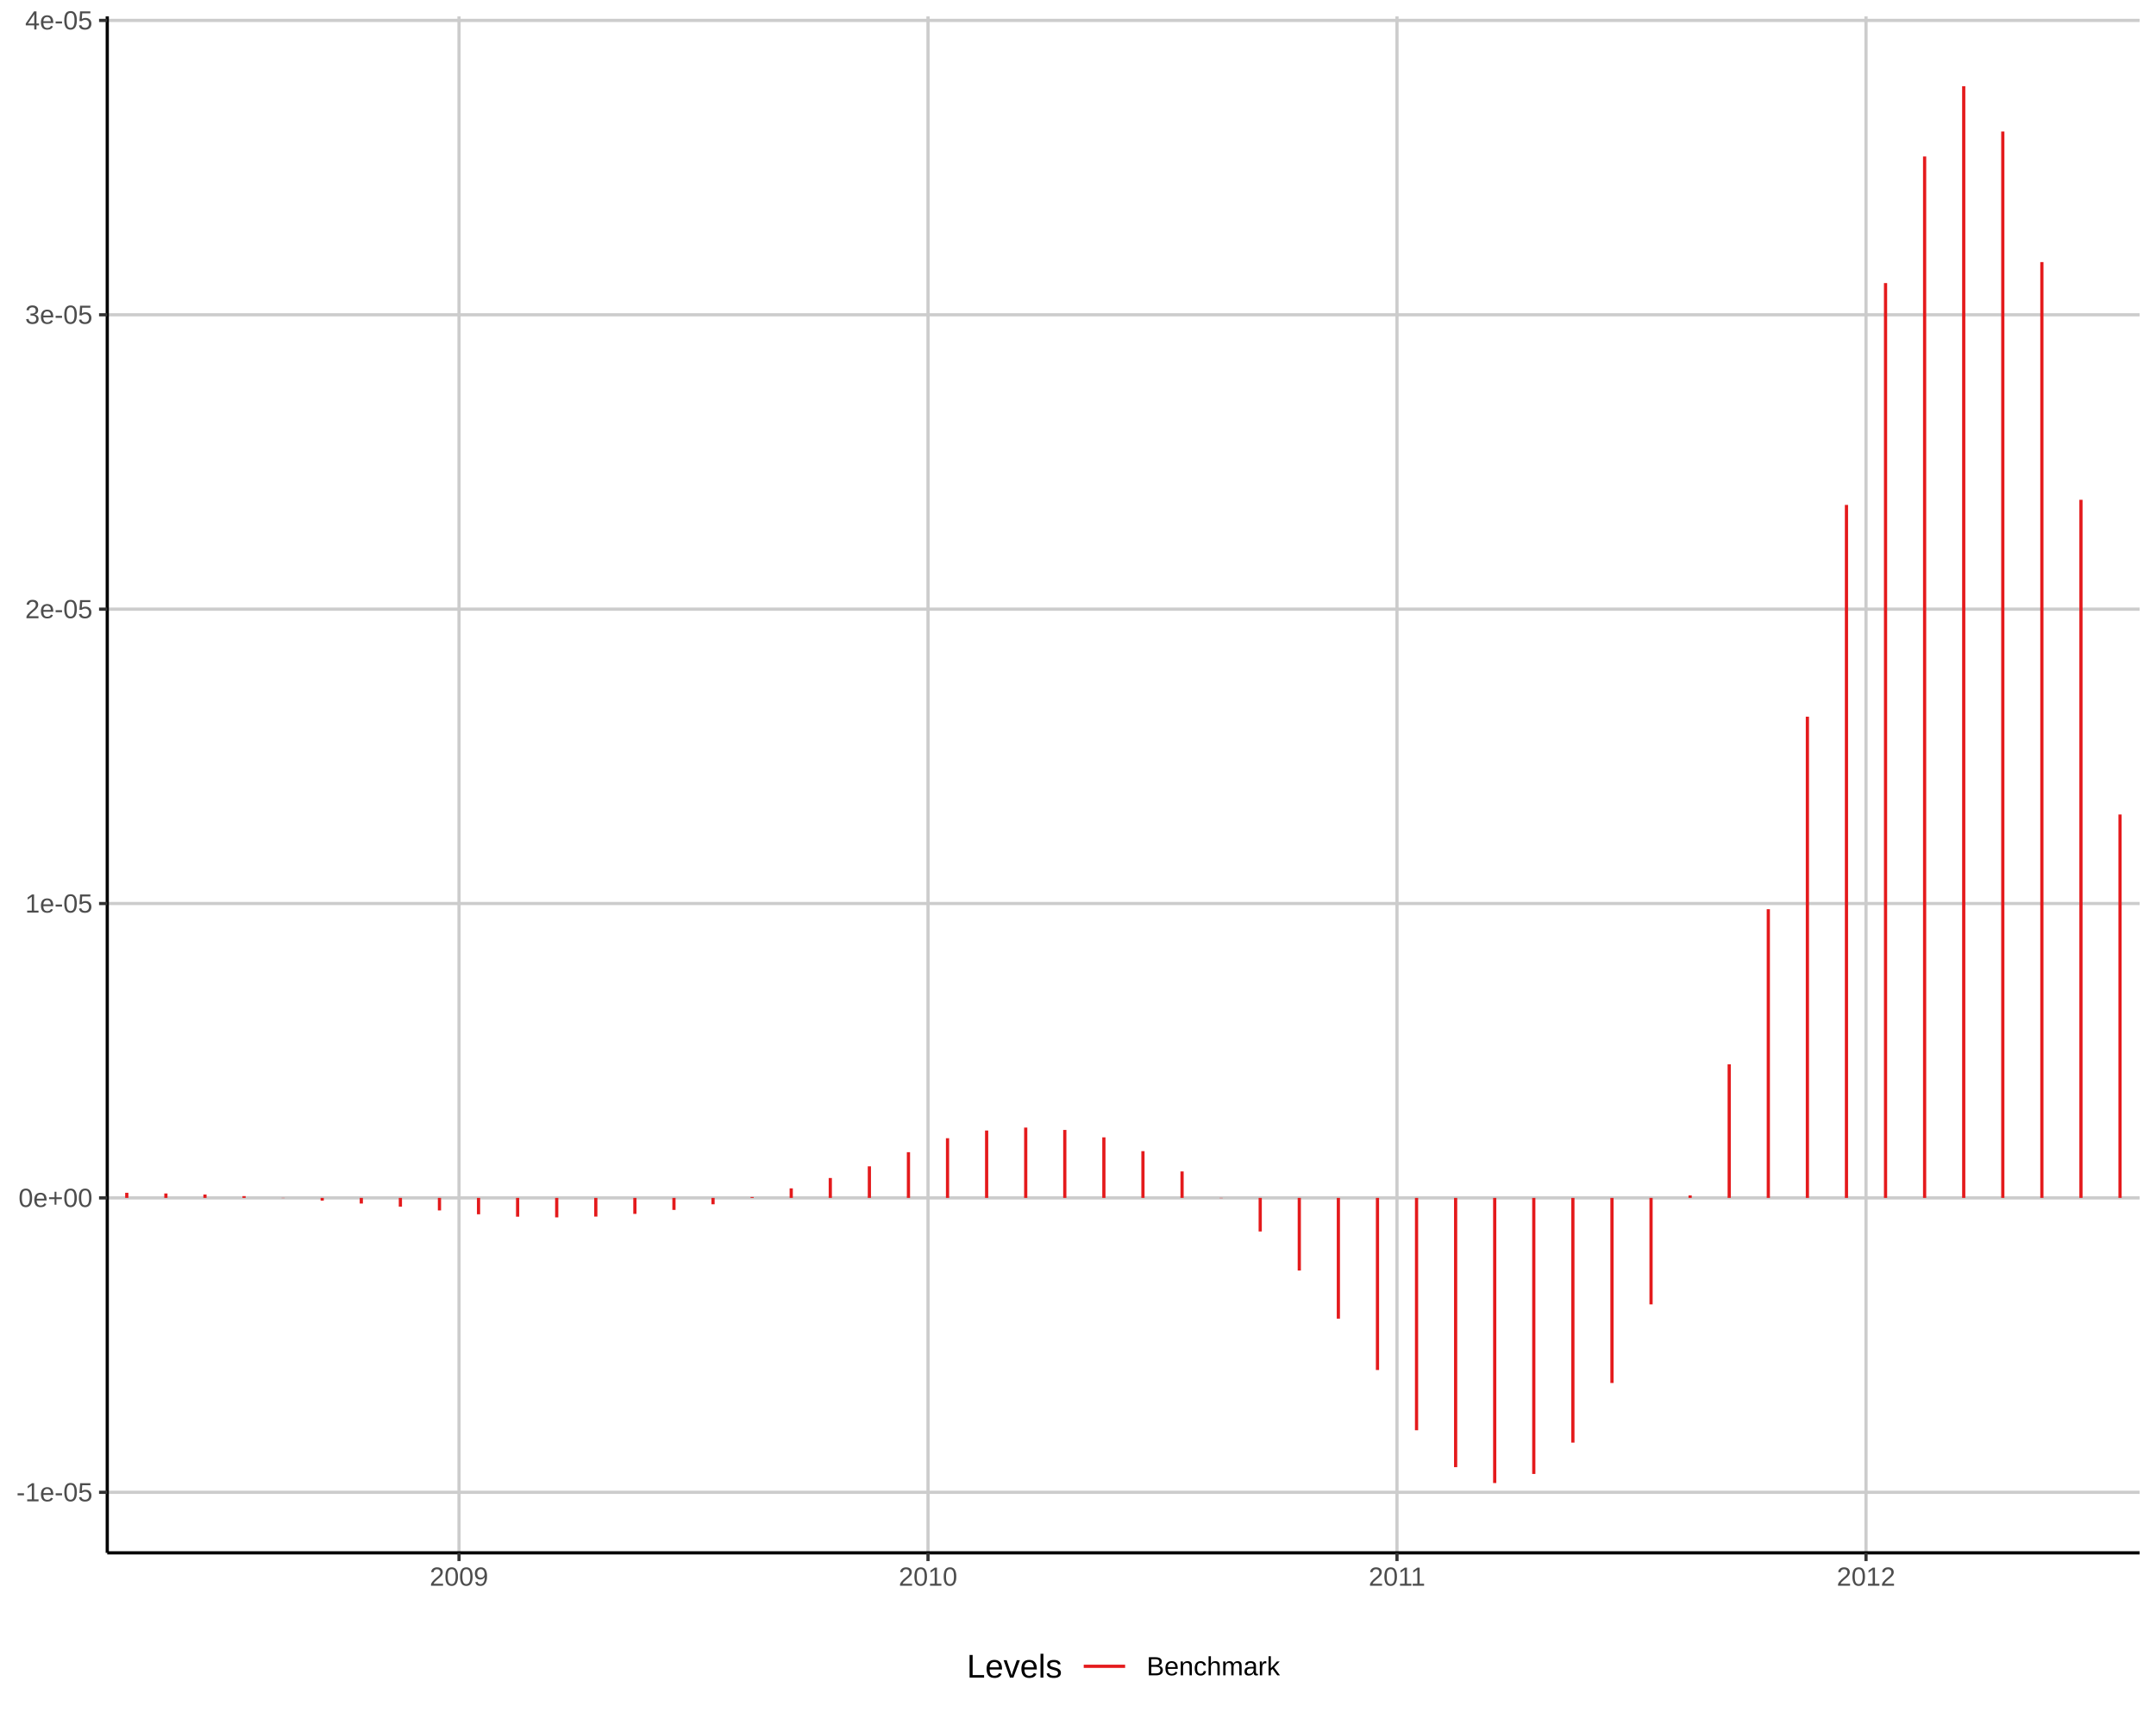
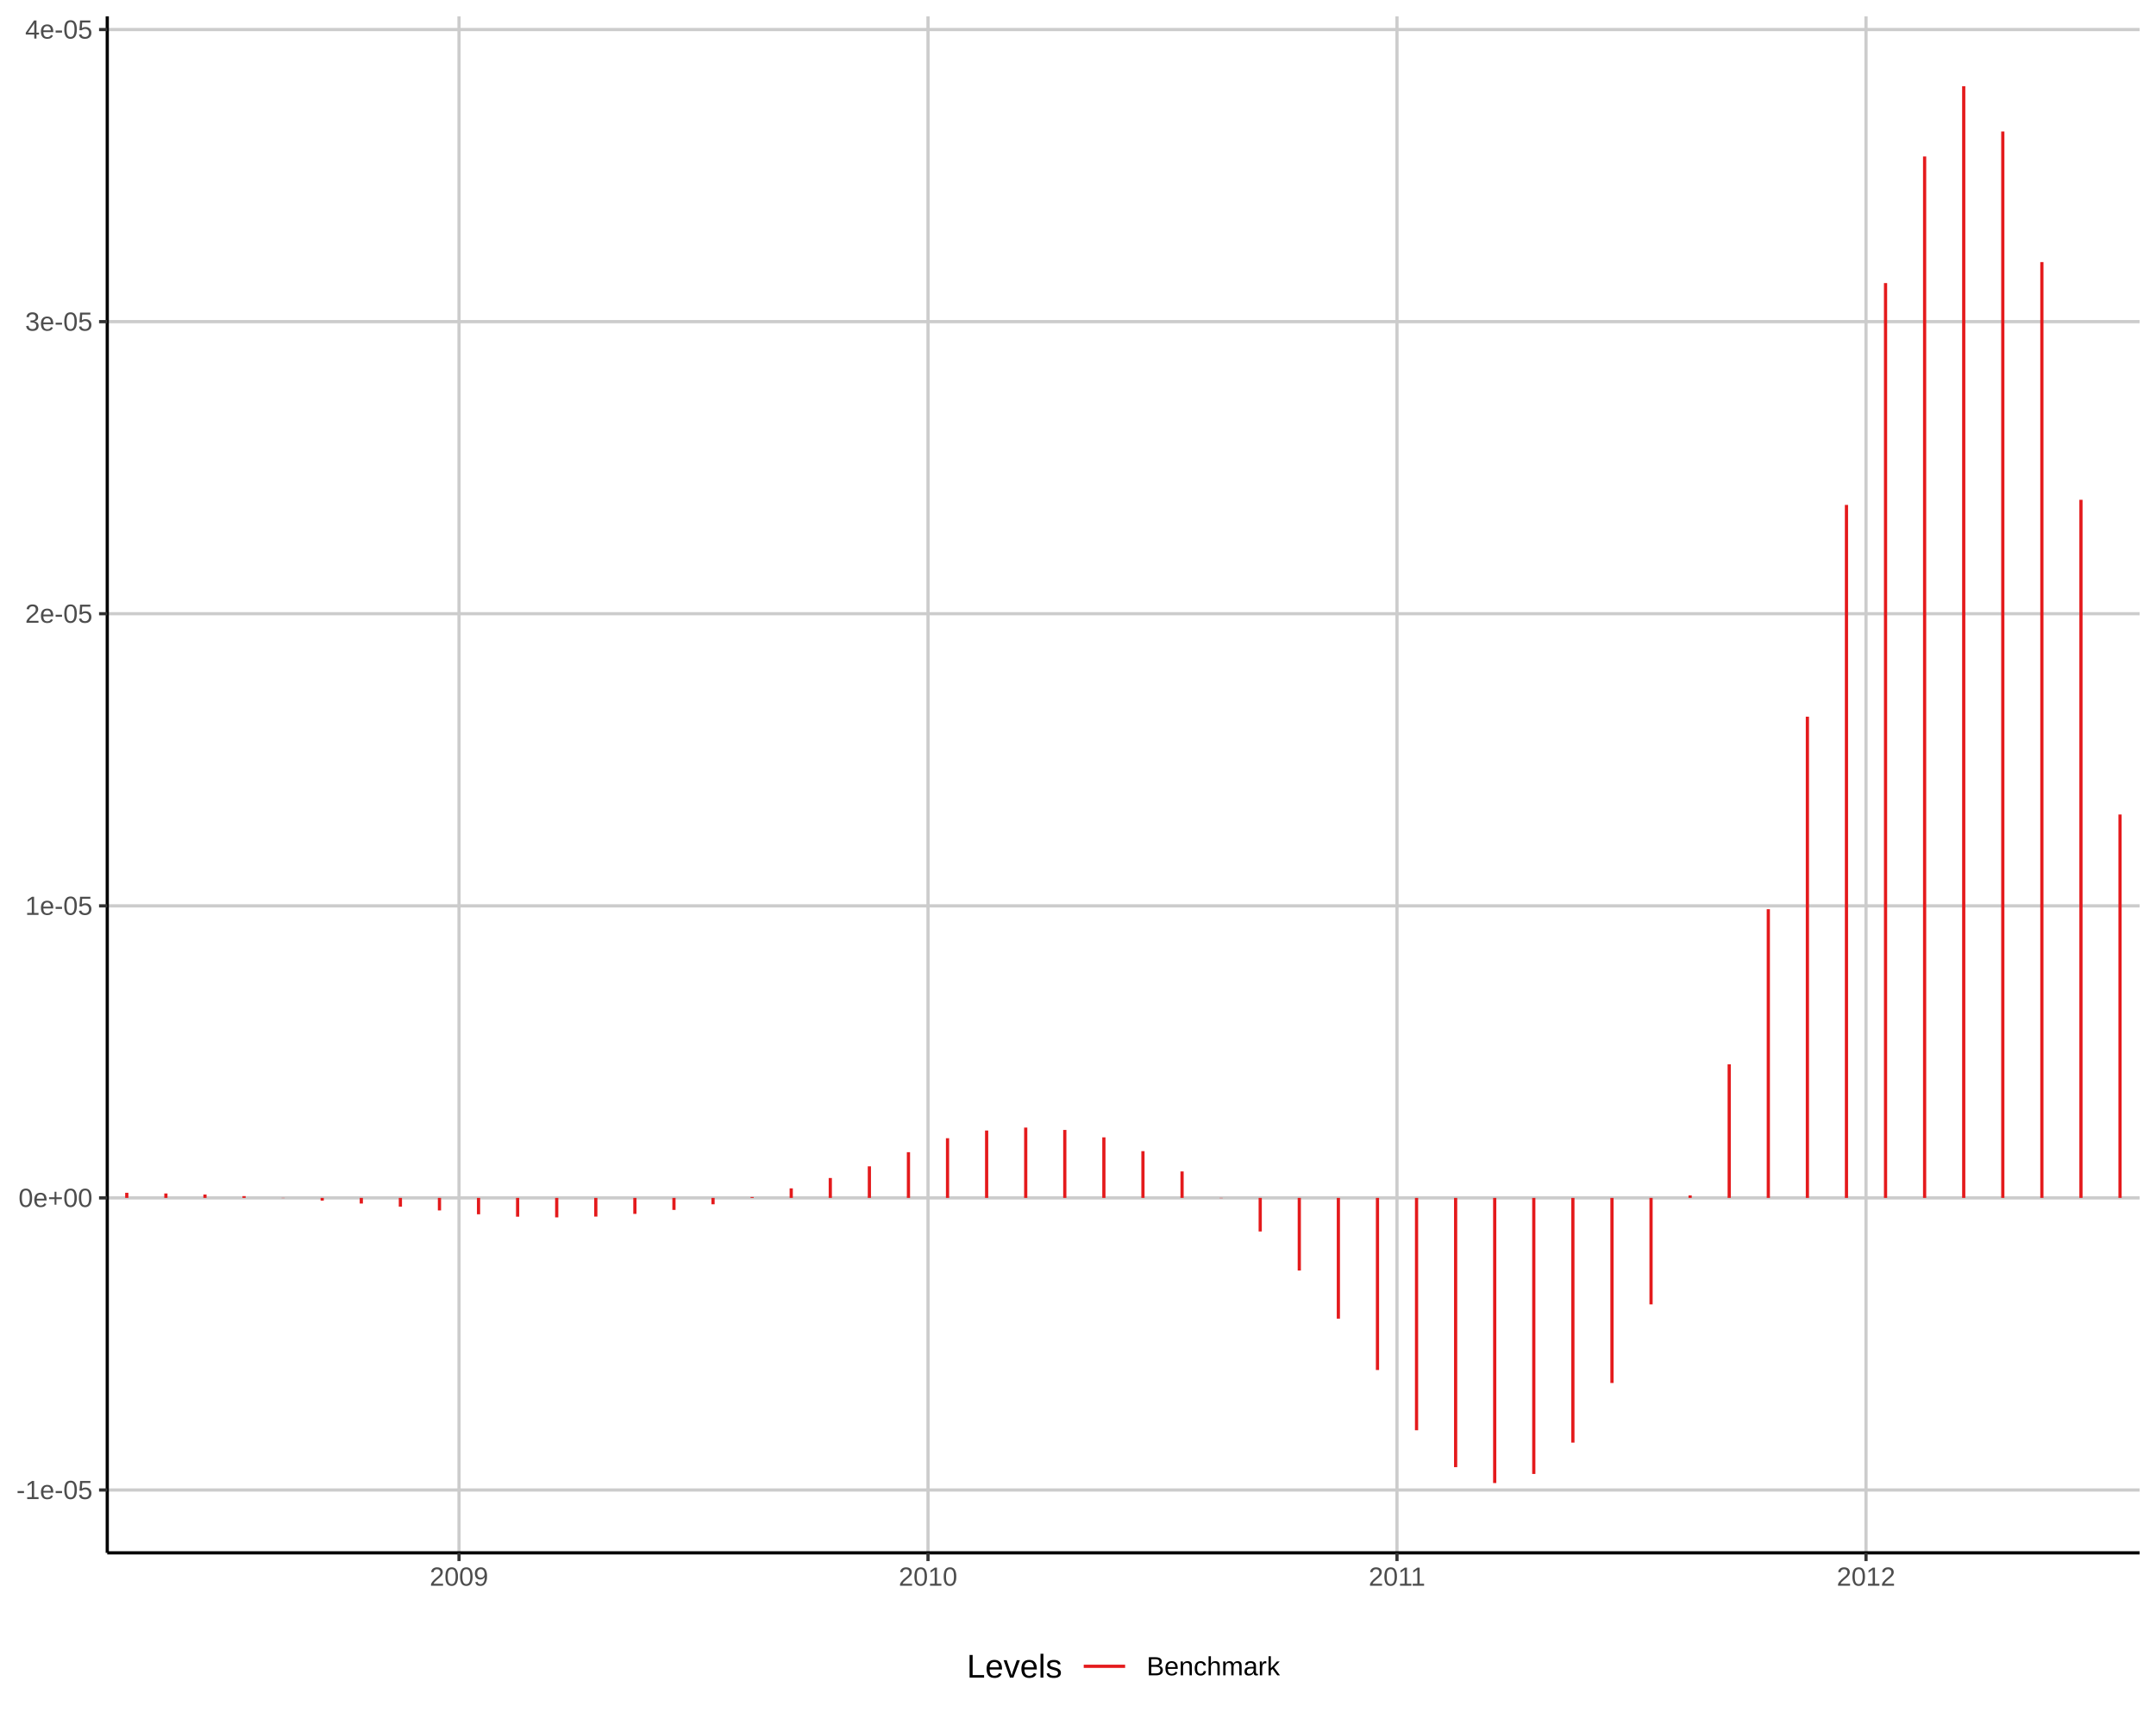
<svg xmlns="http://www.w3.org/2000/svg" viewBox="0 0 720.00 576.00">
  <defs>
    <style type="text/css">
    line, polyline, polygon, path, rect, circle {
      fill: none;
      stroke: #000000;
      stroke-linecap: round;
      stroke-linejoin: round;
      stroke-miterlimit: 10.00;
    }
  </style>
  </defs>
  <rect width="100%" height="100%" style="stroke: none; fill: #FFFFFF;" />
  <rect x="0.00" y="0.00" width="720.00" height="576.00" style="stroke-width: 1.07; stroke: #FFFFFF; fill: #FFFFFF;" />
  <defs>
    <clipPath id="cpMzUuODJ8NzE0LjUyfDUxOC41Mnw1LjQ4">
      <rect x="35.82" y="5.48" width="678.70" height="513.04" />
    </clipPath>
  </defs>
  <rect x="35.82" y="5.48" width="678.70" height="513.04" style="stroke-width: 1.07; stroke: none; fill: #FFFFFF;" clip-path="url(#cpMzUuODJ8NzE0LjUyfDUxOC41Mnw1LjQ4)" />
-   <polyline points="35.82,498.30 714.52,498.30 " style="stroke-width: 1.07; stroke: #CCCCCC; stroke-linecap: butt;" clip-path="url(#cpMzUuODJ8NzE0LjUyfDUxOC41Mnw1LjQ4)" />
+   <polyline points="35.82,497.53 714.52,497.53 " style="stroke-width: 1.07; stroke: #CCCCCC; stroke-linecap: butt;" clip-path="url(#cpMzUuODJ8NzE0LjUyfDUxOC41Mnw1LjQ4)" />
  <polyline points="35.82,400.00 714.52,400.00 " style="stroke-width: 1.07; stroke: #CCCCCC; stroke-linecap: butt;" clip-path="url(#cpMzUuODJ8NzE0LjUyfDUxOC41Mnw1LjQ4)" />
-   <polyline points="35.82,301.70 714.52,301.70 " style="stroke-width: 1.07; stroke: #CCCCCC; stroke-linecap: butt;" clip-path="url(#cpMzUuODJ8NzE0LjUyfDUxOC41Mnw1LjQ4)" />
-   <polyline points="35.82,203.41 714.52,203.41 " style="stroke-width: 1.07; stroke: #CCCCCC; stroke-linecap: butt;" clip-path="url(#cpMzUuODJ8NzE0LjUyfDUxOC41Mnw1LjQ4)" />
-   <polyline points="35.82,105.11 714.52,105.11 " style="stroke-width: 1.07; stroke: #CCCCCC; stroke-linecap: butt;" clip-path="url(#cpMzUuODJ8NzE0LjUyfDUxOC41Mnw1LjQ4)" />
-   <polyline points="35.82,6.81 714.52,6.81 " style="stroke-width: 1.07; stroke: #CCCCCC; stroke-linecap: butt;" clip-path="url(#cpMzUuODJ8NzE0LjUyfDUxOC41Mnw1LjQ4)" />
+   <polyline points="35.82,302.47 714.52,302.47 " style="stroke-width: 1.07; stroke: #CCCCCC; stroke-linecap: butt;" clip-path="url(#cpMzUuODJ8NzE0LjUyfDUxOC41Mnw1LjQ4)" />
+   <polyline points="35.82,204.93 714.52,204.93 " style="stroke-width: 1.07; stroke: #CCCCCC; stroke-linecap: butt;" clip-path="url(#cpMzUuODJ8NzE0LjUyfDUxOC41Mnw1LjQ4)" />
+   <polyline points="35.82,107.40 714.52,107.40 " style="stroke-width: 1.07; stroke: #CCCCCC; stroke-linecap: butt;" clip-path="url(#cpMzUuODJ8NzE0LjUyfDUxOC41Mnw1LjQ4)" />
+   <polyline points="35.82,9.87 714.52,9.87 " style="stroke-width: 1.07; stroke: #CCCCCC; stroke-linecap: butt;" clip-path="url(#cpMzUuODJ8NzE0LjUyfDUxOC41Mnw1LjQ4)" />
  <polyline points="153.29,518.52 153.29,5.48 " style="stroke-width: 1.07; stroke: #CCCCCC; stroke-linecap: butt;" clip-path="url(#cpMzUuODJ8NzE0LjUyfDUxOC41Mnw1LjQ4)" />
  <polyline points="309.91,518.52 309.91,5.48 " style="stroke-width: 1.07; stroke: #CCCCCC; stroke-linecap: butt;" clip-path="url(#cpMzUuODJ8NzE0LjUyfDUxOC41Mnw1LjQ4)" />
  <polyline points="466.53,518.52 466.53,5.48 " style="stroke-width: 1.07; stroke: #CCCCCC; stroke-linecap: butt;" clip-path="url(#cpMzUuODJ8NzE0LjUyfDUxOC41Mnw1LjQ4)" />
  <polyline points="623.16,518.52 623.16,5.48 " style="stroke-width: 1.07; stroke: #CCCCCC; stroke-linecap: butt;" clip-path="url(#cpMzUuODJ8NzE0LjUyfDUxOC41Mnw1LjQ4)" />
  <line x1="42.34" y1="398.29" x2="42.34" y2="400.00" style="stroke-width: 1.07; stroke: #E41A1C; stroke-linecap: butt;" clip-path="url(#cpMzUuODJ8NzE0LjUyfDUxOC41Mnw1LjQ4)" />
  <line x1="55.40" y1="398.52" x2="55.40" y2="400.00" style="stroke-width: 1.07; stroke: #E41A1C; stroke-linecap: butt;" clip-path="url(#cpMzUuODJ8NzE0LjUyfDUxOC41Mnw1LjQ4)" />
  <line x1="68.45" y1="398.87" x2="68.45" y2="400.00" style="stroke-width: 1.07; stroke: #E41A1C; stroke-linecap: butt;" clip-path="url(#cpMzUuODJ8NzE0LjUyfDUxOC41Mnw1LjQ4)" />
  <line x1="81.50" y1="399.40" x2="81.50" y2="400.00" style="stroke-width: 1.07; stroke: #E41A1C; stroke-linecap: butt;" clip-path="url(#cpMzUuODJ8NzE0LjUyfDUxOC41Mnw1LjQ4)" />
  <line x1="94.55" y1="400.07" x2="94.55" y2="400.00" style="stroke-width: 1.07; stroke: #E41A1C; stroke-linecap: butt;" clip-path="url(#cpMzUuODJ8NzE0LjUyfDUxOC41Mnw1LjQ4)" />
  <line x1="107.60" y1="400.89" x2="107.60" y2="400.00" style="stroke-width: 1.07; stroke: #E41A1C; stroke-linecap: butt;" clip-path="url(#cpMzUuODJ8NzE0LjUyfDUxOC41Mnw1LjQ4)" />
  <line x1="120.66" y1="401.88" x2="120.66" y2="400.00" style="stroke-width: 1.07; stroke: #E41A1C; stroke-linecap: butt;" clip-path="url(#cpMzUuODJ8NzE0LjUyfDUxOC41Mnw1LjQ4)" />
  <line x1="133.71" y1="402.91" x2="133.71" y2="400.00" style="stroke-width: 1.07; stroke: #E41A1C; stroke-linecap: butt;" clip-path="url(#cpMzUuODJ8NzE0LjUyfDUxOC41Mnw1LjQ4)" />
  <line x1="146.76" y1="404.17" x2="146.76" y2="400.00" style="stroke-width: 1.07; stroke: #E41A1C; stroke-linecap: butt;" clip-path="url(#cpMzUuODJ8NzE0LjUyfDUxOC41Mnw1LjQ4)" />
  <line x1="159.81" y1="405.46" x2="159.81" y2="400.00" style="stroke-width: 1.07; stroke: #E41A1C; stroke-linecap: butt;" clip-path="url(#cpMzUuODJ8NzE0LjUyfDUxOC41Mnw1LjQ4)" />
  <line x1="172.86" y1="406.27" x2="172.86" y2="400.00" style="stroke-width: 1.07; stroke: #E41A1C; stroke-linecap: butt;" clip-path="url(#cpMzUuODJ8NzE0LjUyfDUxOC41Mnw1LjQ4)" />
  <line x1="185.92" y1="406.51" x2="185.92" y2="400.00" style="stroke-width: 1.07; stroke: #E41A1C; stroke-linecap: butt;" clip-path="url(#cpMzUuODJ8NzE0LjUyfDUxOC41Mnw1LjQ4)" />
  <line x1="198.97" y1="406.24" x2="198.97" y2="400.00" style="stroke-width: 1.07; stroke: #E41A1C; stroke-linecap: butt;" clip-path="url(#cpMzUuODJ8NzE0LjUyfDUxOC41Mnw1LjQ4)" />
  <line x1="212.02" y1="405.34" x2="212.02" y2="400.00" style="stroke-width: 1.07; stroke: #E41A1C; stroke-linecap: butt;" clip-path="url(#cpMzUuODJ8NzE0LjUyfDUxOC41Mnw1LjQ4)" />
  <line x1="225.07" y1="404.00" x2="225.07" y2="400.00" style="stroke-width: 1.07; stroke: #E41A1C; stroke-linecap: butt;" clip-path="url(#cpMzUuODJ8NzE0LjUyfDUxOC41Mnw1LjQ4)" />
  <line x1="238.12" y1="402.13" x2="238.12" y2="400.00" style="stroke-width: 1.07; stroke: #E41A1C; stroke-linecap: butt;" clip-path="url(#cpMzUuODJ8NzE0LjUyfDUxOC41Mnw1LjQ4)" />
  <line x1="251.17" y1="399.71" x2="251.17" y2="400.00" style="stroke-width: 1.07; stroke: #E41A1C; stroke-linecap: butt;" clip-path="url(#cpMzUuODJ8NzE0LjUyfDUxOC41Mnw1LjQ4)" />
  <line x1="264.23" y1="396.81" x2="264.23" y2="400.00" style="stroke-width: 1.07; stroke: #E41A1C; stroke-linecap: butt;" clip-path="url(#cpMzUuODJ8NzE0LjUyfDUxOC41Mnw1LjQ4)" />
  <line x1="277.28" y1="393.36" x2="277.28" y2="400.00" style="stroke-width: 1.07; stroke: #E41A1C; stroke-linecap: butt;" clip-path="url(#cpMzUuODJ8NzE0LjUyfDUxOC41Mnw1LjQ4)" />
  <line x1="290.33" y1="389.45" x2="290.33" y2="400.00" style="stroke-width: 1.07; stroke: #E41A1C; stroke-linecap: butt;" clip-path="url(#cpMzUuODJ8NzE0LjUyfDUxOC41Mnw1LjQ4)" />
  <line x1="303.38" y1="384.73" x2="303.38" y2="400.00" style="stroke-width: 1.07; stroke: #E41A1C; stroke-linecap: butt;" clip-path="url(#cpMzUuODJ8NzE0LjUyfDUxOC41Mnw1LjQ4)" />
  <line x1="316.43" y1="380.06" x2="316.43" y2="400.00" style="stroke-width: 1.07; stroke: #E41A1C; stroke-linecap: butt;" clip-path="url(#cpMzUuODJ8NzE0LjUyfDUxOC41Mnw1LjQ4)" />
  <line x1="329.49" y1="377.49" x2="329.49" y2="400.00" style="stroke-width: 1.07; stroke: #E41A1C; stroke-linecap: butt;" clip-path="url(#cpMzUuODJ8NzE0LjUyfDUxOC41Mnw1LjQ4)" />
  <line x1="342.54" y1="376.51" x2="342.54" y2="400.00" style="stroke-width: 1.07; stroke: #E41A1C; stroke-linecap: butt;" clip-path="url(#cpMzUuODJ8NzE0LjUyfDUxOC41Mnw1LjQ4)" />
  <line x1="355.59" y1="377.29" x2="355.59" y2="400.00" style="stroke-width: 1.07; stroke: #E41A1C; stroke-linecap: butt;" clip-path="url(#cpMzUuODJ8NzE0LjUyfDUxOC41Mnw1LjQ4)" />
  <line x1="368.64" y1="379.78" x2="368.64" y2="400.00" style="stroke-width: 1.07; stroke: #E41A1C; stroke-linecap: butt;" clip-path="url(#cpMzUuODJ8NzE0LjUyfDUxOC41Mnw1LjQ4)" />
  <line x1="381.69" y1="384.39" x2="381.69" y2="400.00" style="stroke-width: 1.07; stroke: #E41A1C; stroke-linecap: butt;" clip-path="url(#cpMzUuODJ8NzE0LjUyfDUxOC41Mnw1LjQ4)" />
  <line x1="394.75" y1="391.16" x2="394.75" y2="400.00" style="stroke-width: 1.07; stroke: #E41A1C; stroke-linecap: butt;" clip-path="url(#cpMzUuODJ8NzE0LjUyfDUxOC41Mnw1LjQ4)" />
  <line x1="407.80" y1="400.08" x2="407.80" y2="400.00" style="stroke-width: 1.07; stroke: #E41A1C; stroke-linecap: butt;" clip-path="url(#cpMzUuODJ8NzE0LjUyfDUxOC41Mnw1LjQ4)" />
  <line x1="420.85" y1="411.20" x2="420.85" y2="400.00" style="stroke-width: 1.07; stroke: #E41A1C; stroke-linecap: butt;" clip-path="url(#cpMzUuODJ8NzE0LjUyfDUxOC41Mnw1LjQ4)" />
  <line x1="433.90" y1="424.25" x2="433.90" y2="400.00" style="stroke-width: 1.07; stroke: #E41A1C; stroke-linecap: butt;" clip-path="url(#cpMzUuODJ8NzE0LjUyfDUxOC41Mnw1LjQ4)" />
  <line x1="446.95" y1="440.32" x2="446.95" y2="400.00" style="stroke-width: 1.07; stroke: #E41A1C; stroke-linecap: butt;" clip-path="url(#cpMzUuODJ8NzE0LjUyfDUxOC41Mnw1LjQ4)" />
  <line x1="460.01" y1="457.46" x2="460.01" y2="400.00" style="stroke-width: 1.07; stroke: #E41A1C; stroke-linecap: butt;" clip-path="url(#cpMzUuODJ8NzE0LjUyfDUxOC41Mnw1LjQ4)" />
  <line x1="473.06" y1="477.58" x2="473.06" y2="400.00" style="stroke-width: 1.07; stroke: #E41A1C; stroke-linecap: butt;" clip-path="url(#cpMzUuODJ8NzE0LjUyfDUxOC41Mnw1LjQ4)" />
  <line x1="486.11" y1="489.90" x2="486.11" y2="400.00" style="stroke-width: 1.07; stroke: #E41A1C; stroke-linecap: butt;" clip-path="url(#cpMzUuODJ8NzE0LjUyfDUxOC41Mnw1LjQ4)" />
  <line x1="499.16" y1="495.20" x2="499.16" y2="400.00" style="stroke-width: 1.07; stroke: #E41A1C; stroke-linecap: butt;" clip-path="url(#cpMzUuODJ8NzE0LjUyfDUxOC41Mnw1LjQ4)" />
  <line x1="512.21" y1="492.18" x2="512.21" y2="400.00" style="stroke-width: 1.07; stroke: #E41A1C; stroke-linecap: butt;" clip-path="url(#cpMzUuODJ8NzE0LjUyfDUxOC41Mnw1LjQ4)" />
  <line x1="525.27" y1="481.71" x2="525.27" y2="400.00" style="stroke-width: 1.07; stroke: #E41A1C; stroke-linecap: butt;" clip-path="url(#cpMzUuODJ8NzE0LjUyfDUxOC41Mnw1LjQ4)" />
  <line x1="538.32" y1="461.80" x2="538.32" y2="400.00" style="stroke-width: 1.07; stroke: #E41A1C; stroke-linecap: butt;" clip-path="url(#cpMzUuODJ8NzE0LjUyfDUxOC41Mnw1LjQ4)" />
  <line x1="551.37" y1="435.56" x2="551.37" y2="400.00" style="stroke-width: 1.07; stroke: #E41A1C; stroke-linecap: butt;" clip-path="url(#cpMzUuODJ8NzE0LjUyfDUxOC41Mnw1LjQ4)" />
  <line x1="564.42" y1="399.16" x2="564.42" y2="400.00" style="stroke-width: 1.07; stroke: #E41A1C; stroke-linecap: butt;" clip-path="url(#cpMzUuODJ8NzE0LjUyfDUxOC41Mnw1LjQ4)" />
  <line x1="577.47" y1="355.40" x2="577.47" y2="400.00" style="stroke-width: 1.07; stroke: #E41A1C; stroke-linecap: butt;" clip-path="url(#cpMzUuODJ8NzE0LjUyfDUxOC41Mnw1LjQ4)" />
  <line x1="590.53" y1="303.59" x2="590.53" y2="400.00" style="stroke-width: 1.07; stroke: #E41A1C; stroke-linecap: butt;" clip-path="url(#cpMzUuODJ8NzE0LjUyfDUxOC41Mnw1LjQ4)" />
  <line x1="603.58" y1="239.31" x2="603.58" y2="400.00" style="stroke-width: 1.07; stroke: #E41A1C; stroke-linecap: butt;" clip-path="url(#cpMzUuODJ8NzE0LjUyfDUxOC41Mnw1LjQ4)" />
  <line x1="616.63" y1="168.60" x2="616.63" y2="400.00" style="stroke-width: 1.07; stroke: #E41A1C; stroke-linecap: butt;" clip-path="url(#cpMzUuODJ8NzE0LjUyfDUxOC41Mnw1LjQ4)" />
  <line x1="629.68" y1="94.52" x2="629.68" y2="400.00" style="stroke-width: 1.07; stroke: #E41A1C; stroke-linecap: butt;" clip-path="url(#cpMzUuODJ8NzE0LjUyfDUxOC41Mnw1LjQ4)" />
  <line x1="642.73" y1="52.25" x2="642.73" y2="400.00" style="stroke-width: 1.07; stroke: #E41A1C; stroke-linecap: butt;" clip-path="url(#cpMzUuODJ8NzE0LjUyfDUxOC41Mnw1LjQ4)" />
  <line x1="655.79" y1="28.80" x2="655.79" y2="400.00" style="stroke-width: 1.07; stroke: #E41A1C; stroke-linecap: butt;" clip-path="url(#cpMzUuODJ8NzE0LjUyfDUxOC41Mnw1LjQ4)" />
  <line x1="668.84" y1="43.91" x2="668.84" y2="400.00" style="stroke-width: 1.07; stroke: #E41A1C; stroke-linecap: butt;" clip-path="url(#cpMzUuODJ8NzE0LjUyfDUxOC41Mnw1LjQ4)" />
  <line x1="681.89" y1="87.52" x2="681.89" y2="400.00" style="stroke-width: 1.07; stroke: #E41A1C; stroke-linecap: butt;" clip-path="url(#cpMzUuODJ8NzE0LjUyfDUxOC41Mnw1LjQ4)" />
  <line x1="694.94" y1="166.89" x2="694.94" y2="400.00" style="stroke-width: 1.07; stroke: #E41A1C; stroke-linecap: butt;" clip-path="url(#cpMzUuODJ8NzE0LjUyfDUxOC41Mnw1LjQ4)" />
  <line x1="707.99" y1="271.97" x2="707.99" y2="400.00" style="stroke-width: 1.07; stroke: #E41A1C; stroke-linecap: butt;" clip-path="url(#cpMzUuODJ8NzE0LjUyfDUxOC41Mnw1LjQ4)" />
  <defs>
    <clipPath id="cpMC4wMHw3MjAuMDB8NTc2LjAwfDAuMDA=">
      <rect x="0.00" y="0.00" width="720.00" height="576.00" />
    </clipPath>
  </defs>
  <polyline points="35.82,518.52 35.82,5.48 " style="stroke-width: 1.07; stroke-linecap: butt;" clip-path="url(#cpMC4wMHw3MjAuMDB8NTc2LjAwfDAuMDA=)" />
  <g clip-path="url(#cpMC4wMHw3MjAuMDB8NTc2LjAwfDAuMDA=)">
-     <text x="5.48" y="501.32" style="font-size: 8.80px; fill: #4D4D4D; font-family: Liberation Sans;" textLength="25.41px" lengthAdjust="spacingAndGlyphs">-1e-05</text>
+     <text x="5.48" y="500.56" style="font-size: 8.80px; fill: #4D4D4D; font-family: Liberation Sans;" textLength="25.41px" lengthAdjust="spacingAndGlyphs">-1e-05</text>
  </g>
  <g clip-path="url(#cpMC4wMHw3MjAuMDB8NTc2LjAwfDAuMDA=)">
    <text x="6.18" y="403.02" style="font-size: 8.80px; fill: #4D4D4D; font-family: Liberation Sans;" textLength="24.70px" lengthAdjust="spacingAndGlyphs">0e+00</text>
  </g>
  <g clip-path="url(#cpMC4wMHw3MjAuMDB8NTc2LjAwfDAuMDA=)">
-     <text x="8.40" y="304.73" style="font-size: 8.80px; fill: #4D4D4D; font-family: Liberation Sans;" textLength="22.48px" lengthAdjust="spacingAndGlyphs">1e-05</text>
+     <text x="8.40" y="305.49" style="font-size: 8.80px; fill: #4D4D4D; font-family: Liberation Sans;" textLength="22.48px" lengthAdjust="spacingAndGlyphs">1e-05</text>
  </g>
  <g clip-path="url(#cpMC4wMHw3MjAuMDB8NTc2LjAwfDAuMDA=)">
-     <text x="8.40" y="206.43" style="font-size: 8.80px; fill: #4D4D4D; font-family: Liberation Sans;" textLength="22.48px" lengthAdjust="spacingAndGlyphs">2e-05</text>
+     <text x="8.40" y="207.96" style="font-size: 8.80px; fill: #4D4D4D; font-family: Liberation Sans;" textLength="22.48px" lengthAdjust="spacingAndGlyphs">2e-05</text>
  </g>
  <g clip-path="url(#cpMC4wMHw3MjAuMDB8NTc2LjAwfDAuMDA=)">
-     <text x="8.40" y="108.13" style="font-size: 8.80px; fill: #4D4D4D; font-family: Liberation Sans;" textLength="22.48px" lengthAdjust="spacingAndGlyphs">3e-05</text>
+     <text x="8.40" y="110.43" style="font-size: 8.80px; fill: #4D4D4D; font-family: Liberation Sans;" textLength="22.48px" lengthAdjust="spacingAndGlyphs">3e-05</text>
  </g>
  <g clip-path="url(#cpMC4wMHw3MjAuMDB8NTc2LjAwfDAuMDA=)">
-     <text x="8.40" y="9.84" style="font-size: 8.80px; fill: #4D4D4D; font-family: Liberation Sans;" textLength="22.48px" lengthAdjust="spacingAndGlyphs">4e-05</text>
+     <text x="8.40" y="12.89" style="font-size: 8.80px; fill: #4D4D4D; font-family: Liberation Sans;" textLength="22.48px" lengthAdjust="spacingAndGlyphs">4e-05</text>
  </g>
-   <polyline points="33.08,498.30 35.82,498.30 " style="stroke-width: 1.07; stroke: #333333; stroke-linecap: butt;" clip-path="url(#cpMC4wMHw3MjAuMDB8NTc2LjAwfDAuMDA=)" />
+   <polyline points="33.08,497.53 35.82,497.53 " style="stroke-width: 1.07; stroke: #333333; stroke-linecap: butt;" clip-path="url(#cpMC4wMHw3MjAuMDB8NTc2LjAwfDAuMDA=)" />
  <polyline points="33.08,400.00 35.82,400.00 " style="stroke-width: 1.07; stroke: #333333; stroke-linecap: butt;" clip-path="url(#cpMC4wMHw3MjAuMDB8NTc2LjAwfDAuMDA=)" />
-   <polyline points="33.08,301.70 35.82,301.70 " style="stroke-width: 1.07; stroke: #333333; stroke-linecap: butt;" clip-path="url(#cpMC4wMHw3MjAuMDB8NTc2LjAwfDAuMDA=)" />
-   <polyline points="33.08,203.41 35.82,203.41 " style="stroke-width: 1.07; stroke: #333333; stroke-linecap: butt;" clip-path="url(#cpMC4wMHw3MjAuMDB8NTc2LjAwfDAuMDA=)" />
-   <polyline points="33.08,105.11 35.82,105.11 " style="stroke-width: 1.07; stroke: #333333; stroke-linecap: butt;" clip-path="url(#cpMC4wMHw3MjAuMDB8NTc2LjAwfDAuMDA=)" />
-   <polyline points="33.08,6.81 35.82,6.81 " style="stroke-width: 1.07; stroke: #333333; stroke-linecap: butt;" clip-path="url(#cpMC4wMHw3MjAuMDB8NTc2LjAwfDAuMDA=)" />
+   <polyline points="33.08,302.47 35.82,302.47 " style="stroke-width: 1.07; stroke: #333333; stroke-linecap: butt;" clip-path="url(#cpMC4wMHw3MjAuMDB8NTc2LjAwfDAuMDA=)" />
+   <polyline points="33.08,204.93 35.82,204.93 " style="stroke-width: 1.07; stroke: #333333; stroke-linecap: butt;" clip-path="url(#cpMC4wMHw3MjAuMDB8NTc2LjAwfDAuMDA=)" />
+   <polyline points="33.08,107.40 35.82,107.40 " style="stroke-width: 1.07; stroke: #333333; stroke-linecap: butt;" clip-path="url(#cpMC4wMHw3MjAuMDB8NTc2LjAwfDAuMDA=)" />
+   <polyline points="33.08,9.87 35.82,9.87 " style="stroke-width: 1.07; stroke: #333333; stroke-linecap: butt;" clip-path="url(#cpMC4wMHw3MjAuMDB8NTc2LjAwfDAuMDA=)" />
  <polyline points="35.82,518.52 714.52,518.52 " style="stroke-width: 1.07; stroke-linecap: butt;" clip-path="url(#cpMC4wMHw3MjAuMDB8NTc2LjAwfDAuMDA=)" />
  <polyline points="153.29,521.26 153.29,518.52 " style="stroke-width: 1.07; stroke: #333333; stroke-linecap: butt;" clip-path="url(#cpMC4wMHw3MjAuMDB8NTc2LjAwfDAuMDA=)" />
  <polyline points="309.91,521.26 309.91,518.52 " style="stroke-width: 1.07; stroke: #333333; stroke-linecap: butt;" clip-path="url(#cpMC4wMHw3MjAuMDB8NTc2LjAwfDAuMDA=)" />
  <polyline points="466.53,521.26 466.53,518.52 " style="stroke-width: 1.07; stroke: #333333; stroke-linecap: butt;" clip-path="url(#cpMC4wMHw3MjAuMDB8NTc2LjAwfDAuMDA=)" />
  <polyline points="623.16,521.26 623.16,518.52 " style="stroke-width: 1.07; stroke: #333333; stroke-linecap: butt;" clip-path="url(#cpMC4wMHw3MjAuMDB8NTc2LjAwfDAuMDA=)" />
  <g clip-path="url(#cpMC4wMHw3MjAuMDB8NTc2LjAwfDAuMDA=)">
    <text x="143.50" y="529.49" style="font-size: 8.80px; fill: #4D4D4D; font-family: Liberation Sans;" textLength="19.56px" lengthAdjust="spacingAndGlyphs">2009</text>
  </g>
  <g clip-path="url(#cpMC4wMHw3MjAuMDB8NTc2LjAwfDAuMDA=)">
    <text x="300.13" y="529.49" style="font-size: 8.80px; fill: #4D4D4D; font-family: Liberation Sans;" textLength="19.56px" lengthAdjust="spacingAndGlyphs">2010</text>
  </g>
  <g clip-path="url(#cpMC4wMHw3MjAuMDB8NTc2LjAwfDAuMDA=)">
    <text x="457.08" y="529.49" style="font-size: 8.80px; fill: #4D4D4D; font-family: Liberation Sans;" textLength="18.91px" lengthAdjust="spacingAndGlyphs">2011</text>
  </g>
  <g clip-path="url(#cpMC4wMHw3MjAuMDB8NTc2LjAwfDAuMDA=)">
    <text x="613.38" y="529.49" style="font-size: 8.80px; fill: #4D4D4D; font-family: Liberation Sans;" textLength="19.56px" lengthAdjust="spacingAndGlyphs">2012</text>
  </g>
  <rect x="317.41" y="542.28" width="115.51" height="28.24" style="stroke-width: 1.07; stroke: none; fill: #FFFFFF;" clip-path="url(#cpMC4wMHw3MjAuMDB8NTc2LjAwfDAuMDA=)" />
  <g clip-path="url(#cpMC4wMHw3MjAuMDB8NTc2LjAwfDAuMDA=)">
    <text x="322.89" y="560.18" style="font-size: 11.00px; font-family: Liberation Sans;" textLength="31.81px" lengthAdjust="spacingAndGlyphs">Levels</text>
  </g>
  <line x1="361.91" y1="556.40" x2="375.74" y2="556.40" style="stroke-width: 1.07; stroke: #E41A1C; stroke-linecap: butt;" clip-path="url(#cpMC4wMHw3MjAuMDB8NTc2LjAwfDAuMDA=)" />
  <g clip-path="url(#cpMC4wMHw3MjAuMDB8NTc2LjAwfDAuMDA=)">
    <text x="382.94" y="559.42" style="font-size: 8.80px; font-family: Liberation Sans;" textLength="44.50px" lengthAdjust="spacingAndGlyphs">Benchmark</text>
  </g>
</svg>
